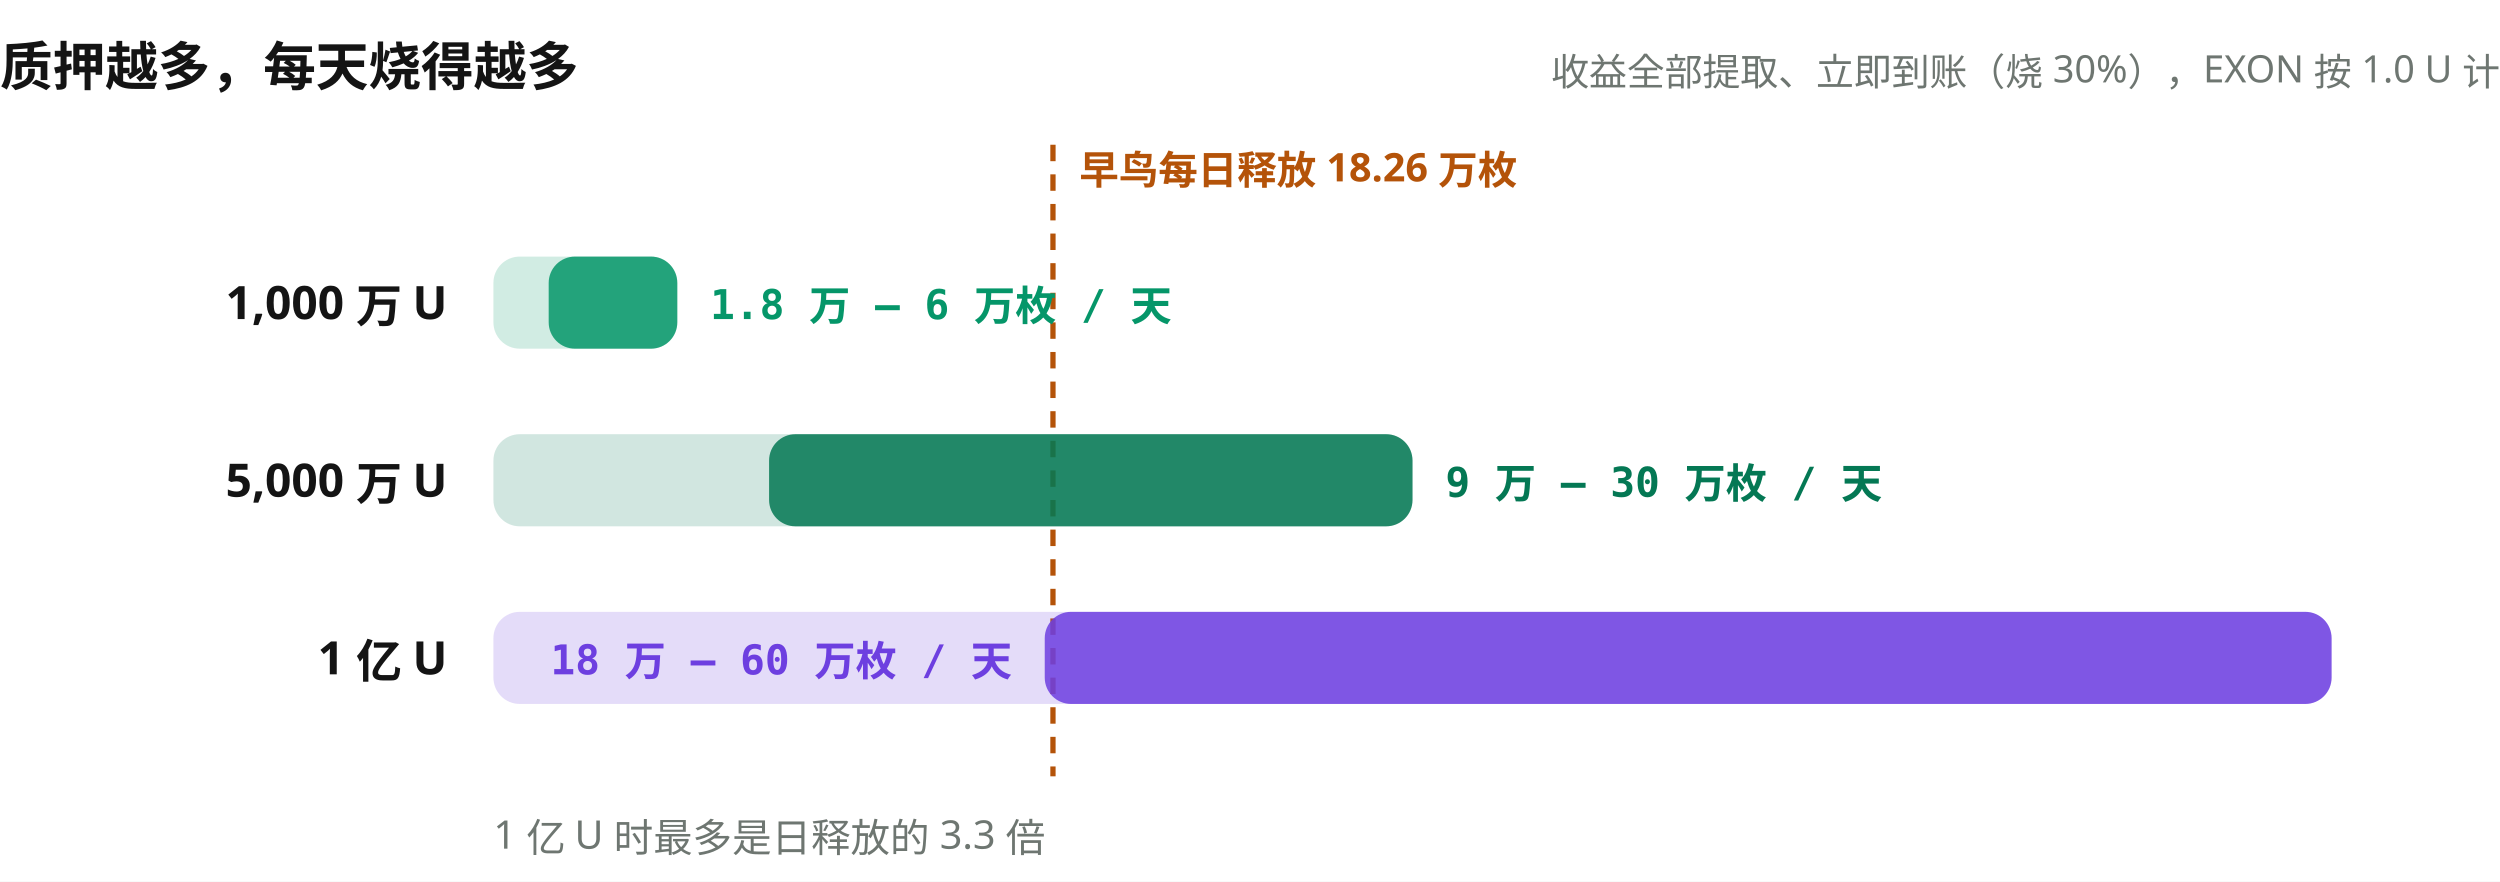
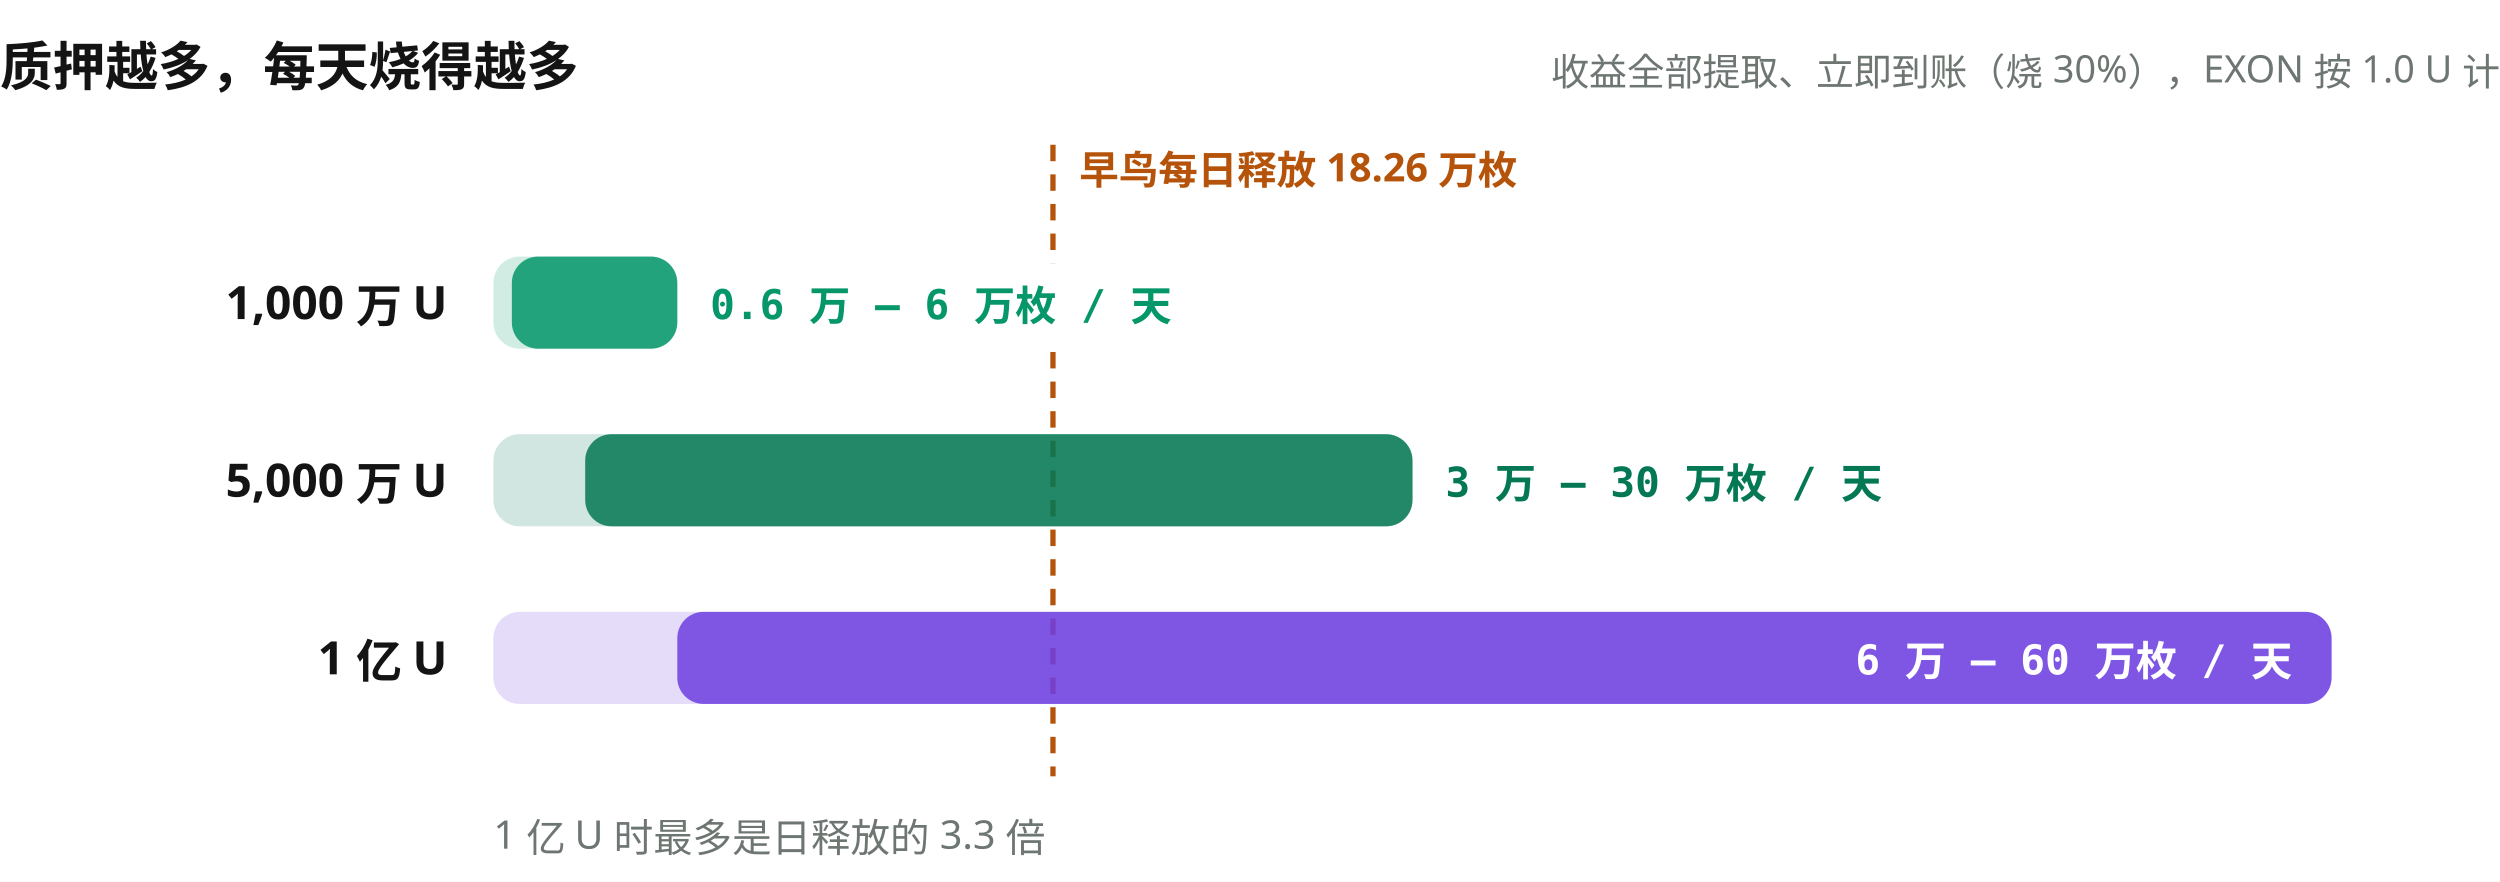
<svg xmlns="http://www.w3.org/2000/svg" viewBox="0 0 760 268" width="760" height="268" style="display:block;background:#FFFFFF">
  <rect width="760" height="268" fill="#FFFFFF" />
  <text x="0" y="26" font-size="16" fill="#141414" font-family="'PingFang SC','Hiragino Sans GB','Noto Sans SC',sans-serif" text-anchor="start" font-weight="700" letter-spacing="0">质押越多，每天烧得越多</text>
  <text x="760" y="26" font-size="11.5" fill="#6E7671" font-family="'PingFang SC','Hiragino Sans GB','Noto Sans SC',sans-serif" text-anchor="end" font-weight="400" letter-spacing="0">收益全部提取、立即到账（烧 30%），EXON 按 1.0 U 计</text>
  <line x1="320.1" y1="44" x2="320.1" y2="236" stroke="#B45309" stroke-width="1.6" stroke-dasharray="5 4" />
  <text x="328.114" y="56" font-size="12" fill="#B45309" font-family="'PingFang SC','Hiragino Sans GB','Noto Sans SC',sans-serif" text-anchor="start" font-weight="700" letter-spacing="0">早鸟每日释放 18.26 万枚</text>
  <text x="136" y="97" font-size="14" fill="#141414" font-family="'PingFang SC','Hiragino Sans GB','Noto Sans SC',sans-serif" text-anchor="end" font-weight="700" letter-spacing="0">1,000 万 U</text>
  <rect x="150.0" y="78" width="55.9" height="28" rx="8" fill="#059669" fill-opacity=".18" />
-   <rect x="166.8" y="78" width="39.1" height="28" rx="8" fill="#059669" fill-opacity=".85" />
-   <text x="215.882" y="97" font-size="12.5" fill="#059669" font-family="'JetBrains Mono','SF Mono',Menlo,monospace" text-anchor="start" font-weight="700" letter-spacing="0">1.8 万 – 6 万枚 / 天</text>
+   <rect x="155.6" y="78" width="50.3" height="28" rx="8" fill="#059669" fill-opacity=".85" />
+   <rect x="209.9" y="80" width="158.1" height="24" fill="#FFFFFF" />
+   <text x="215.882" y="97" font-size="12.5" fill="#059669" font-family="'JetBrains Mono','SF Mono',Menlo,monospace" text-anchor="start" font-weight="700" letter-spacing="0">0.6 万 – 6 万枚 / 天</text>
  <text x="136" y="151" font-size="14" fill="#141414" font-family="'PingFang SC','Hiragino Sans GB','Noto Sans SC',sans-serif" text-anchor="end" font-weight="700" letter-spacing="0">5,000 万 U</text>
  <rect x="150.0" y="132" width="279.4" height="28" rx="8" fill="#047854" fill-opacity=".18" />
-   <rect x="233.8" y="132" width="195.6" height="28" rx="8" fill="#047854" fill-opacity=".85" />
-   <text x="439.412" y="151" font-size="12.5" fill="#047854" font-family="'JetBrains Mono','SF Mono',Menlo,monospace" text-anchor="start" font-weight="700" letter-spacing="0">9 万 – 30 万枚 / 天</text>
+   <rect x="177.9" y="132" width="251.5" height="28" rx="8" fill="#047854" fill-opacity=".85" />
+   <rect x="433.4" y="134" width="150.5" height="24" fill="#FFFFFF" />
+   <text x="439.412" y="151" font-size="12.5" fill="#047854" font-family="'JetBrains Mono','SF Mono',Menlo,monospace" text-anchor="start" font-weight="700" letter-spacing="0">3 万 – 30 万枚 / 天</text>
  <text x="136" y="205" font-size="14" fill="#141414" font-family="'PingFang SC','Hiragino Sans GB','Noto Sans SC',sans-serif" text-anchor="end" font-weight="700" letter-spacing="0">1 亿 U</text>
  <rect x="150.0" y="186" width="558.8" height="28" rx="8" fill="#6D3FE0" fill-opacity=".18" />
-   <rect x="317.6" y="186" width="391.2" height="28" rx="8" fill="#6D3FE0" fill-opacity=".85" />
-   <text x="307.647" y="205" font-size="12.5" fill="#6D3FE0" font-family="'JetBrains Mono','SF Mono',Menlo,monospace" text-anchor="end" font-weight="700" letter-spacing="0">18 万 – 60 万枚 / 天</text>
+   <rect x="205.9" y="186" width="502.9" height="28" rx="8" fill="#6D3FE0" fill-opacity=".85" />
+   <text x="696.824" y="205" font-size="12.5" fill="#FFFFFF" font-family="'JetBrains Mono','SF Mono',Menlo,monospace" text-anchor="end" font-weight="700" letter-spacing="0">6 万 – 60 万枚 / 天</text>
  <text x="150" y="258" font-size="12" fill="#6E7671" font-family="'PingFang SC','Hiragino Sans GB','Noto Sans SC',sans-serif" text-anchor="start" font-weight="400" letter-spacing="0">1 亿 U 时最多是日释放的 3.3 倍</text>
</svg>
